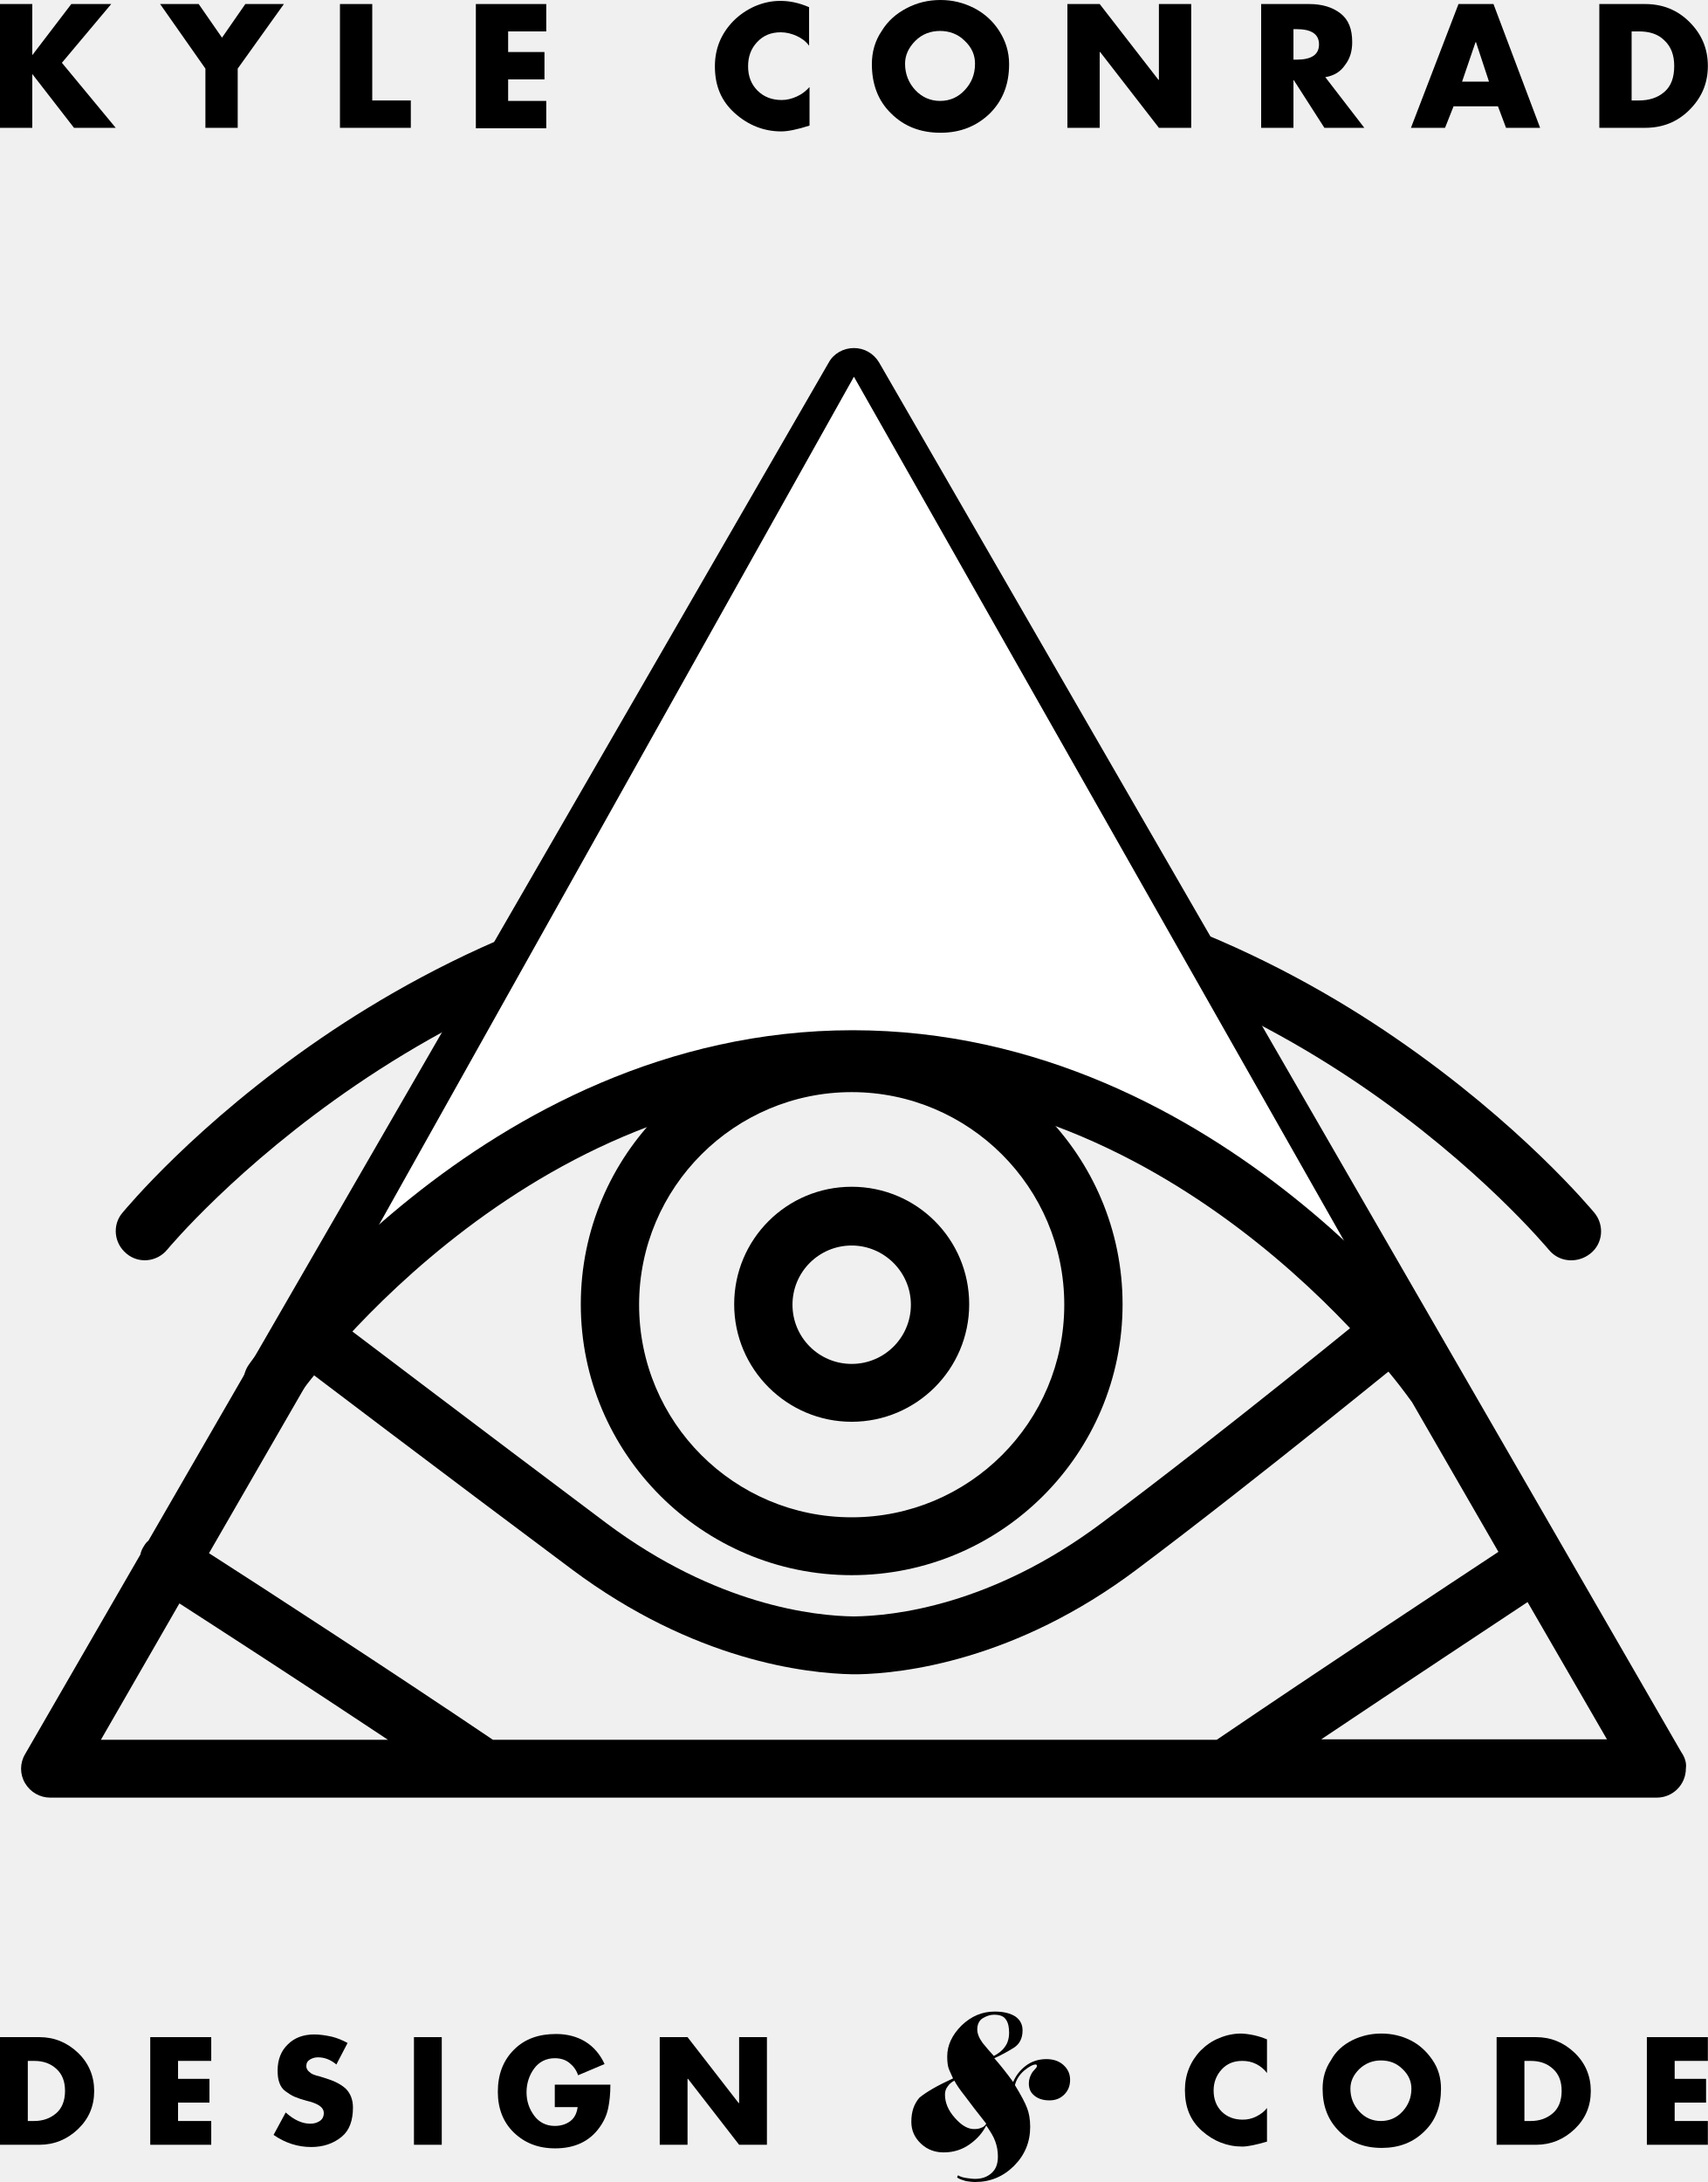
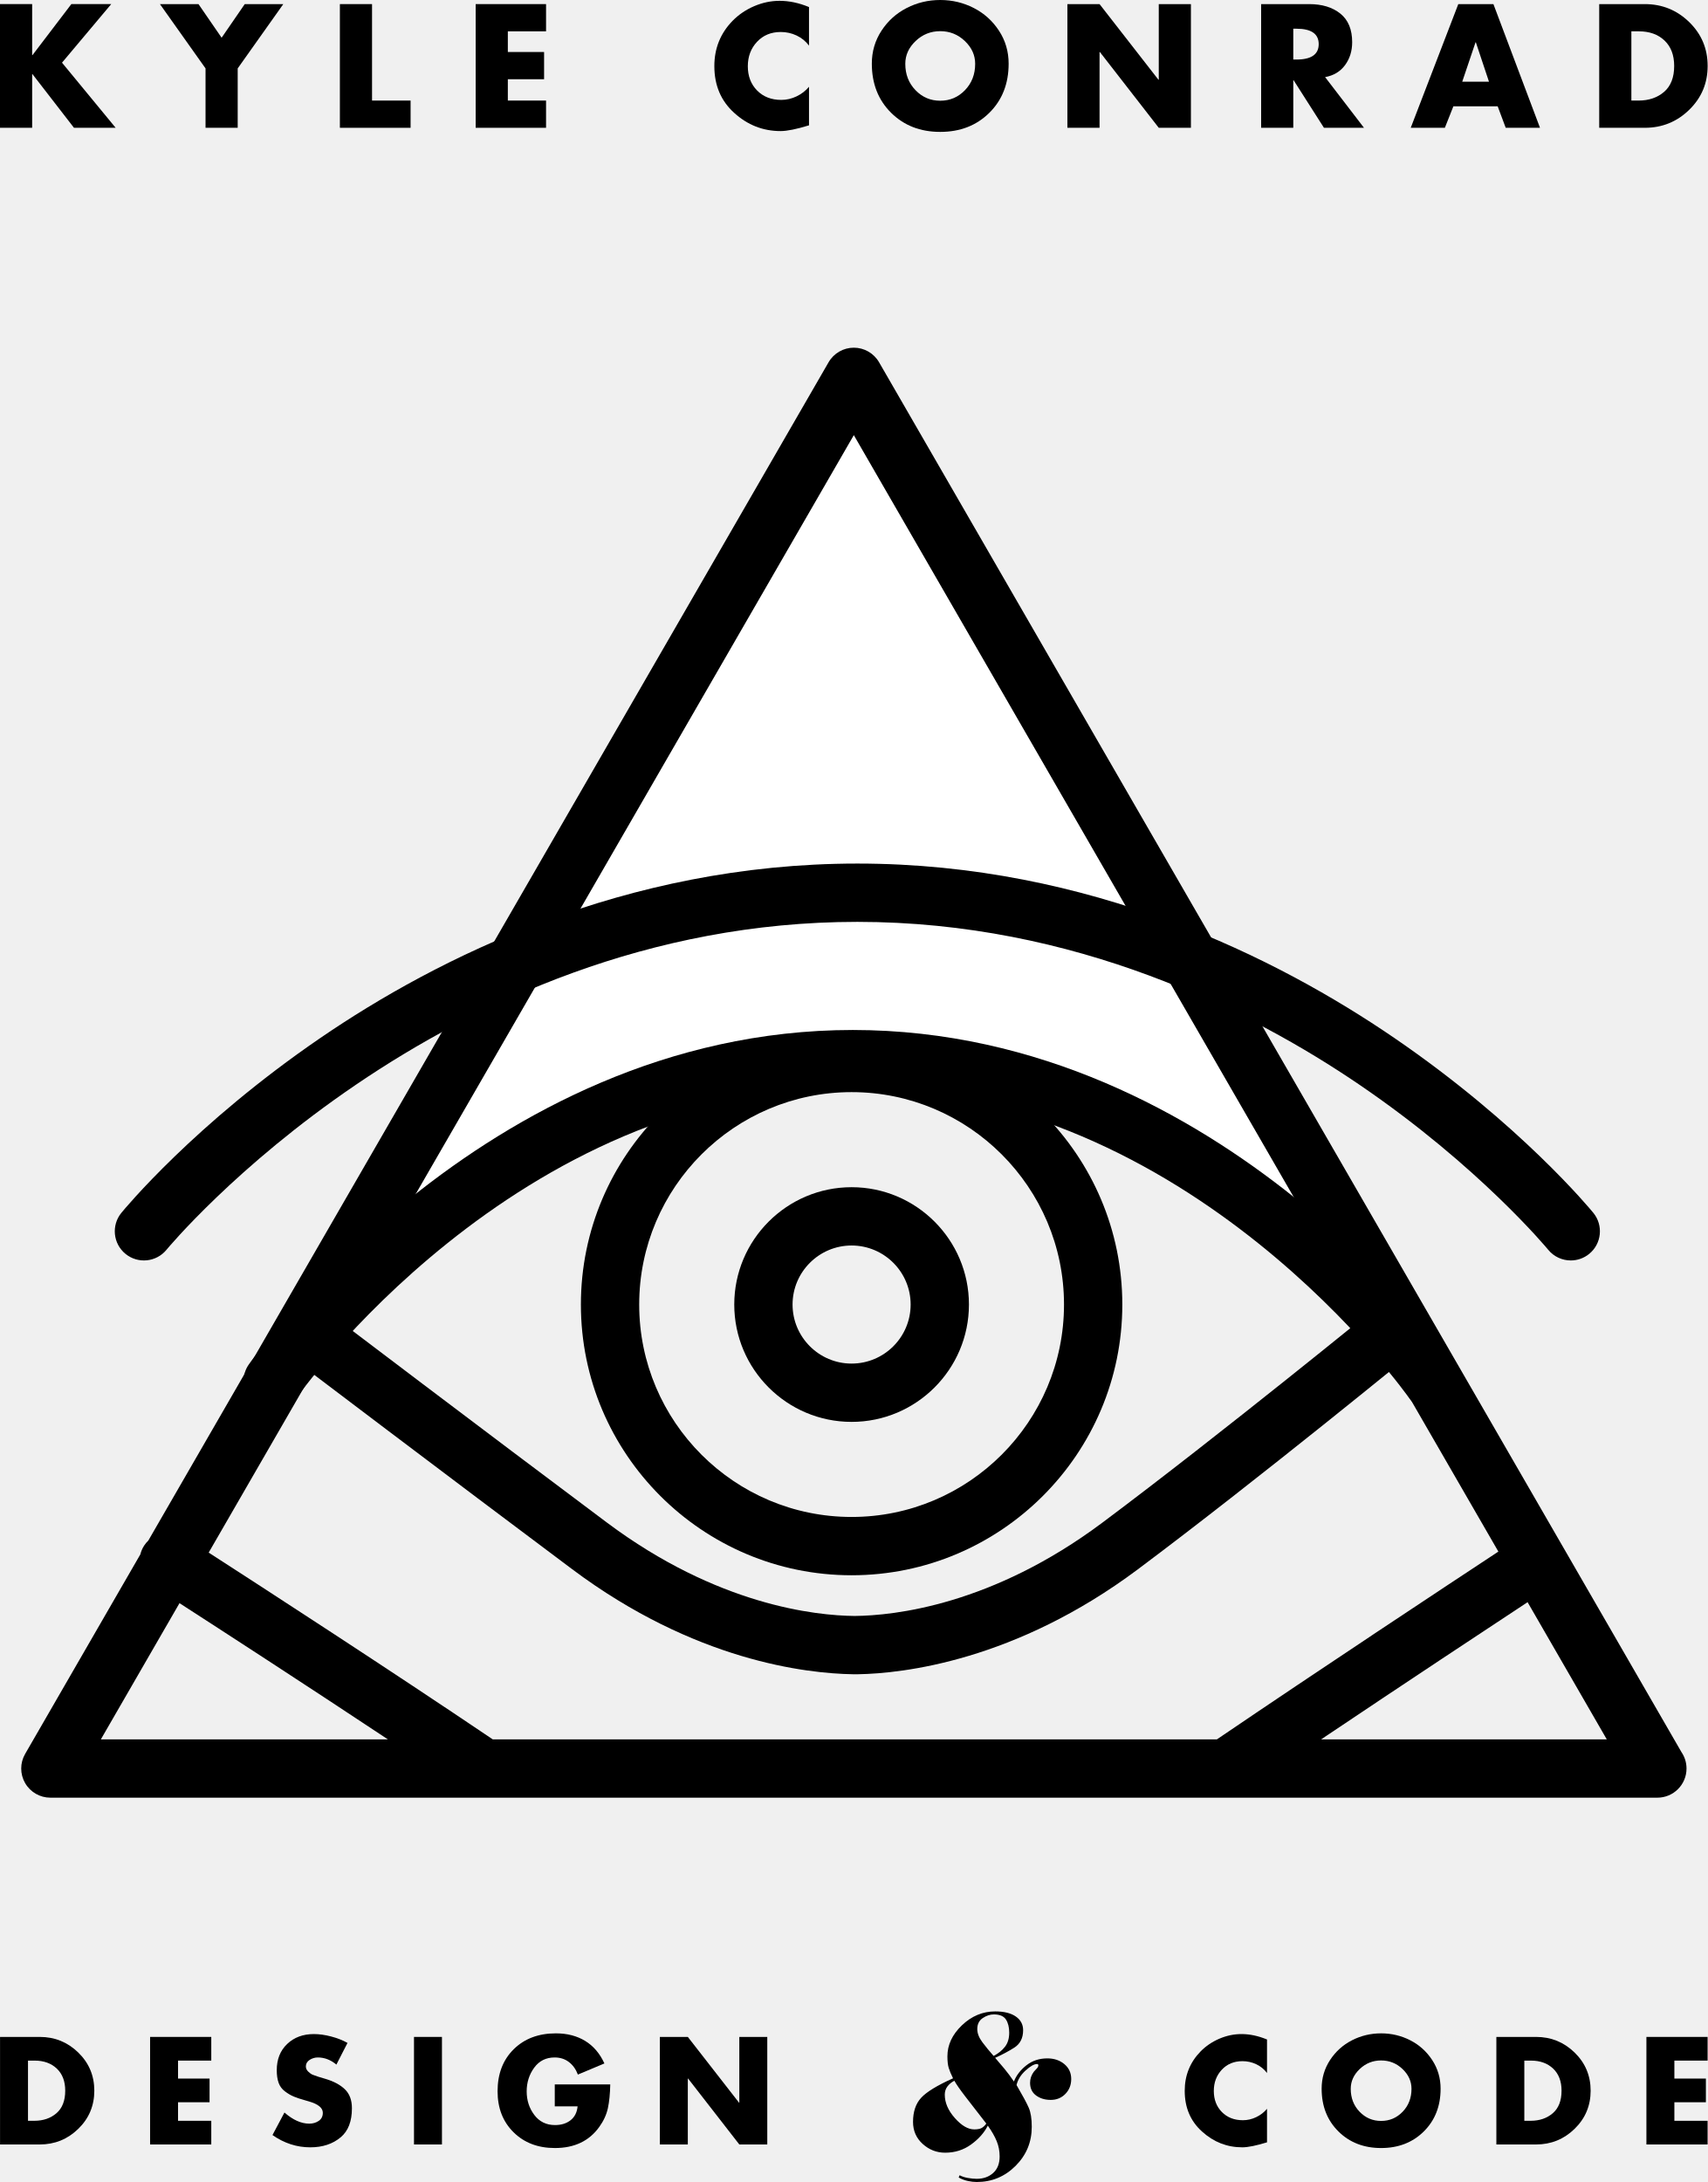
- <svg xmlns="http://www.w3.org/2000/svg" version="1.1" id="Layer_1" x="0px" y="0px" viewBox="0 0 380.8 486.5" enable-background="new 0 0 380.8 486.5" xml:space="preserve">
-   <g id="kyleconrad">
-     <path d="M7.2,12.3l8.7-11.4h8.9L13.8,14l12,14.5h-9.3l-9.3-12H7.2v12H0L0,0.9h7.2L7.2,12.3L7.2,12.3z" />
-     <path d="M45.8,15.3L35.7,0.9h8.6l5.2,7.5l5.2-7.5h8.6L53,15.3v13.2h-7.2V15.3z" />
-     <path d="M83,0.9v21.5h8.6v6.1H75.8V0.9H83z" />
-     <path d="M121.8,7h-8.5v4.6h8.1v6.1h-8.1v4.8h8.5v6.1h-15.7V0.9h15.7V7z" />
-     <path d="M180.4,1.6v8.6c-0.7-1-1.7-1.7-2.8-2.2c-1.1-0.5-2.3-0.8-3.5-0.8c-2.2,0-3.9,0.7-5.3,2.2c-1.4,1.5-2,3.3-2,5.4   c0,2.2,0.7,4,2.1,5.4c1.4,1.4,3.2,2.1,5.4,2.1c1.2,0,2.3-0.3,3.4-0.8c1.1-0.5,2-1.2,2.8-2.1v8.6c-2.8,0.9-4.9,1.3-6.3,1.3   c-3.9,0-7.4-1.4-10.4-4.1c-3-2.7-4.4-6.1-4.4-10.4c0-4,1.4-7.3,4.1-10.1c1.4-1.4,3-2.5,4.8-3.3c1.9-0.8,3.7-1.2,5.7-1.2   C176,0.2,178.1,0.6,180.4,1.6z" />
-     <path d="M202.2,1.8c2.3-1.2,4.8-1.8,7.5-1.8c2.7,0,5.1,0.6,7.5,1.8c2.3,1.2,4.2,2.9,5.6,5.1c1.4,2.2,2.2,4.6,2.2,7.4   c0,4.5-1.4,8.1-4.3,11c-2.9,2.8-6.5,4.3-11,4.3c-4.4,0-8.1-1.4-11-4.3c-2.9-2.8-4.3-6.5-4.3-11c0-2.7,0.7-5.2,2.2-7.4   C198,4.6,199.9,3,202.2,1.8z M215.1,9.1c-1.5-1.5-3.4-2.2-5.5-2.2c-2.1,0-4,0.7-5.5,2.2c-1.5,1.5-2.3,3.2-2.3,5.1   c0,2.3,0.8,4.3,2.3,5.9c1.5,1.6,3.4,2.4,5.5,2.4c2.2,0,4-0.8,5.5-2.4s2.3-3.5,2.3-5.9C217.4,12.3,216.7,10.6,215.1,9.1z" />
-     <path d="M238,28.5V0.9h7.2l13.1,16.9h0.1V0.9h7.2v27.6h-7.2l-13.1-16.9h-0.1v16.9H238z" />
-     <path d="M295.5,17.2l8.7,11.3h-8.9l-6.8-10.6h-0.1v10.6h-7.2V0.9h10.7c2.9,0,5.2,0.7,7,2.1c1.8,1.4,2.6,3.5,2.6,6.4   c0,2-0.5,3.7-1.6,5.1C298.9,16,297.4,16.9,295.5,17.2z M288.4,6.4v6.9h0.7c3.3,0,5-1.1,5-3.4s-1.7-3.4-5-3.4H288.4z" />
-     <path d="M334,23.7h-9.9l-1.9,4.8h-7.6l10.6-27.6h7.8l10.4,27.6h-7.6L334,23.7z M332,18.2l-2.9-8.8H329l-3,8.8H332z" />
-     <path d="M356.6,28.5V0.9h10.2c3.9,0,7.2,1.3,9.9,4c2.7,2.7,4.1,5.9,4.1,9.8s-1.4,7.1-4.1,9.8c-2.7,2.7-6,4-9.9,4H356.6z M363.8,7   v15.4h1.6c2.3,0,4.2-0.6,5.7-1.9c1.5-1.3,2.2-3.2,2.2-5.8c0-2.4-0.7-4.3-2.2-5.7c-1.4-1.4-3.3-2-5.7-2H363.8z" />
+ <svg xmlns="http://www.w3.org/2000/svg" version="1.1" id="Layer_1" x="0px" y="0px" viewBox="0 0 380.769 486.521" enable-background="new 0 0 380.769 486.521" xml:space="preserve">
+   <g id="pupil">
+     <path d="M189.889,317.038c-14.427,0-26.164-11.737-26.164-26.164s11.737-26.164,26.164-26.164s26.164,11.737,26.164,26.164   S204.316,317.038,189.889,317.038z M189.889,277.71c-7.259,0-13.164,5.905-13.164,13.164s5.905,13.164,13.164,13.164   s13.164-5.905,13.164-13.164S197.148,277.71,189.889,277.71z" />
+     <path d="M189.889,351.236c-33.284,0-60.362-27.079-60.362-60.362c0-33.284,27.079-60.363,60.362-60.363   c33.284,0,60.363,27.079,60.363,60.363C250.252,324.158,223.173,351.236,189.889,351.236z M189.889,243.511   c-26.116,0-47.362,21.247-47.362,47.363s21.247,47.362,47.362,47.362s47.363-21.247,47.363-47.362S216.005,243.511,189.889,243.511   z" />
  </g>
+   <path id="lowereye" d="M191.343,373.315l-1.165-0.008c-10.395-0.168-35.274-2.989-62.564-23.398  c-26.798-20.042-62.161-46.848-62.515-47.116c-2.86-2.17-3.434-6.248-1.264-9.107c2.171-2.859,6.24-3.418,9.1-1.249  c0.354,0.268,35.647,27.048,62.408,47.062c24.62,18.412,46.469,20.729,55.236,20.814c8.767-0.085,30.617-2.402,55.236-20.814  c26.664-19.941,61.874-48.708,62.227-48.996c2.779-2.273,6.874-1.862,9.146,0.918c2.272,2.779,1.861,6.874-0.918,9.146  c-0.354,0.29-35.656,29.23-62.547,49.341c-27.289,20.409-52.38,23.23-62.38,23.398V373.315z" />
+   <g id="eyelid6" display="none">
+     <polygon display="inline" fill="#FFFFFF" points="190.041,83.71 319.174,307.658 293.134,330.86 265.622,347.844 231.748,360.909   172,366.5 117.456,349.547 60.452,307.658  " />
+     <path display="inline" fill="none" stroke="#000000" stroke-width="13" stroke-linecap="round" stroke-miterlimit="10" d="   M319.174,307.658c0,0-50.16,58.842-129.361,58.842S61.327,308.643,61.327,308.643" />
+   </g>
+   <g id="eyelid5" display="none">
+     <polygon display="inline" fill="#FFFFFF" points="191.041,83.71 320.174,310.223 303.387,314.895 271.591,324.691 234.653,331.56   180.653,334.184 112.594,325.312 65.01,307.658  " />
+     <path display="inline" fill="none" stroke="#000000" stroke-width="13" stroke-linecap="round" stroke-miterlimit="10" d="   M319.039,308.233c0,0-49.026,26.1-128.227,26.1S61.452,307.658,61.452,307.658" />
+   </g>
+   <g id="eyelid4" display="none">
+     <polygon display="inline" fill="#FFFFFF" points="319.045,307.5 190.087,83.71 60.045,307.5 97,307.5 158.25,307.5 190.977,307.5   244.75,307.5 291.75,307.5  " />
+     <path display="inline" fill="none" stroke="#000000" stroke-width="13" stroke-linecap="round" stroke-miterlimit="10" d="   M319.343,307.815c0,0-49.88,0-128.367,0s-128.633,0-128.633,0" />
+   </g>
+   <g id="eyelid3" display="none">
+     <polygon display="inline" fill="#FFFFFF" points="190.041,83.71 311.813,298.407 284.194,292.662 260.299,285.853 223,277.667   174.704,277.667 126.071,284.333 68.655,303.388  " />
+     <path display="inline" fill="none" stroke="#000000" stroke-width="13" stroke-linecap="round" stroke-miterlimit="10" d="   M319.174,307.658c0,0-50.16-26.616-129.361-26.616S62.519,307.658,62.519,307.658" />
+   </g>
+   <g id="eyelid2" display="none">
+     <polygon display="inline" fill="#FFFFFF" points="190.041,83.71 311.813,298.407 284.194,282.996 257.952,270.895 224.495,261.527   180.503,258.57 126.233,269.24 68.655,297.299  " />
+     <path display="inline" fill="none" stroke="#000000" stroke-width="13" stroke-linecap="round" stroke-miterlimit="10" d="   M319.174,307.658c0,0-50.16-49.325-129.361-49.325s-128.136,49.64-128.136,49.64" />
+   </g>
+   <g id="eyelid1">
+     <polygon fill="#FFFFFF" points="190.385,84.025 312.156,298.722 284.537,272.065 260.057,255.433 221.223,239.882 179.843,236.157   127.668,251.479 78.474,283.815  ">
+ 	</polygon>
+     <path fill="none" stroke="#000000" stroke-width="13" stroke-linecap="round" stroke-miterlimit="10" d="M319.517,307.973   c0,0-50.16-71.817-129.361-71.817S60.795,307.973,60.795,307.973">
+       <animate repeatCount="indefinite" dur="7s" begin="500ms" keyTimes="0; 0.025; 0.05; 1" attributeName="d" from="M319.517,307.973   c0,0-50.16-71.817-129.361-71.817S60.795,307.973,60.795,307.973" to="M319.517,307.973   c0,0-50.16-71.817-129.361-71.817S60.795,307.973,60.795,307.973" values="M319.517,307.973   c0,0-50.16-71.817-129.361-71.817S60.795,307.973,60.795,307.973;M319.174,307.658c0,0-50.16,58.842-129.361,58.842S61.327,308.643,61.327,308.643;M319.517,307.973   c0,0-50.16-71.817-129.361-71.817S60.795,307.973,60.795,307.973;M319.517,307.973   c0,0-50.16-71.817-129.361-71.817S60.795,307.973,60.795,307.973" />
+     </path>
+   </g>
+   <path id="eyebrow" d="M350.251,281.042c-1.882,0-3.749-0.813-5.034-2.383l0,0c-0.15-0.184-15.387-18.602-42.005-36.737  c-24.354-16.593-63.562-36.373-112.041-36.373c-93.232,0-153.445,72.375-154.042,73.106c-2.271,2.78-6.366,3.192-9.146,0.921  c-2.78-2.271-3.192-6.366-0.921-9.146c0.654-0.8,16.335-19.818,44.38-38.999c25.934-17.738,67.758-38.882,119.73-38.882  s93.795,21.144,119.729,38.882c28.045,19.181,43.726,38.199,44.38,38.999c2.271,2.78,1.859,6.875-0.921,9.146  C353.152,280.562,351.697,281.042,350.251,281.042z" />
+   <path id="outline" d="M374.931,390.668L196.014,80.775c-1.161-2.011-3.307-3.25-5.629-3.25s-4.468,1.239-5.629,3.25L33.074,343.495  c-0.352,0.342-0.674,0.723-0.951,1.154c-0.392,0.611-0.663,1.264-0.83,1.931L5.602,391.077c-1.161,2.011-1.161,4.489,0,6.5  c1.161,2.011,3.307,3.25,5.629,3.25h96.611c0.011,0,0.022,0.002,0.034,0.002c0.014,0,0.027-0.002,0.041-0.002h165.425  c0.003,0,0.005,0,0.008,0c0.002,0,0.004,0,0.007,0h96.181c0.006,0,0.012,0,0.02,0c3.59,0,6.5-2.91,6.5-6.5  C376.058,392.97,375.642,391.71,374.931,390.668z M190.384,97.025l143.722,248.934c-11.191,7.371-39.433,26.026-62.761,41.868  H109.871c-23.1-15.602-51.609-34.075-63.339-41.643L190.384,97.025z M40.025,357.456c9.257,5.974,27.982,18.108,46.465,30.371h-64  L40.025,357.456z M294.585,387.827c18.521-12.432,37.073-24.687,46.033-30.59l17.661,30.59H294.585z" />
  <g id="designcode">
    <g>
-       <path d="M0,478.2l0-24h8.8c3.3,0,6.2,1.2,8.6,3.5s3.6,5.2,3.6,8.5c0,3.4-1.2,6.2-3.6,8.5s-5.3,3.5-8.6,3.5H0z M6.2,459.5v13.4h1.4    c2,0,3.6-0.6,4.9-1.7c1.3-1.1,2-2.8,2-5c0-2.1-0.6-3.7-1.9-4.9c-1.3-1.2-2.9-1.8-5-1.8H6.2z" />
-       <path d="M47.1,459.5h-7.4v4h7v5.3h-7v4.1h7.4v5.3H33.5v-24h13.6V459.5z" />
-       <path d="M77.5,455.5l-2.5,4.8c-1.3-1.1-2.7-1.6-4.1-1.6c-0.7,0-1.3,0.2-1.8,0.5c-0.6,0.4-0.8,0.8-0.8,1.5c0,0.4,0.2,0.8,0.5,1.1    c0.3,0.3,0.7,0.6,1,0.7c0.3,0.1,0.7,0.3,1.3,0.4l1.6,0.5c1.9,0.6,3.3,1.3,4.4,2.3c1,1,1.6,2.4,1.6,4.2c0,2.9-0.8,5.1-2.5,6.5    c-1.8,1.5-4.1,2.3-6.8,2.3c-3,0-5.8-0.9-8.4-2.7l2.7-5c1.9,1.7,3.7,2.5,5.5,2.5c0.8,0,1.5-0.2,2.1-0.6c0.6-0.4,0.9-1,0.9-1.8    c0-1.1-1-1.9-3-2.5c-0.1,0-0.3-0.1-0.8-0.2c-1.1-0.3-2-0.6-2.7-0.9c-0.7-0.3-1.3-0.7-2-1.2c-0.7-0.5-1.1-1.1-1.4-1.9    c-0.3-0.8-0.4-1.7-0.4-2.8c0-2.4,0.8-4.4,2.3-5.8c1.5-1.5,3.5-2.2,5.9-2.2c1.2,0,2.5,0.2,3.9,0.5    C75.2,454.4,76.4,454.9,77.5,455.5z" />
-       <path d="M98.5,454.2v24h-6.2v-24H98.5z" />
-       <path d="M123.7,464.8h12.4c0,2.1-0.2,3.8-0.5,5.3c-0.3,1.4-0.9,2.8-1.9,4.2c-2.2,3.1-5.5,4.7-9.9,4.7c-3.8,0-6.8-1.2-9.2-3.5    c-2.4-2.3-3.6-5.4-3.6-9.1c0-3.9,1.2-7,3.6-9.4c2.4-2.4,5.5-3.5,9.4-3.5c2.5,0,4.7,0.6,6.5,1.7c1.8,1.1,3.3,2.8,4.3,5l-5.9,2.5    c-0.4-1.2-1.1-2.1-2-2.8c-0.9-0.7-2-1-3.2-1c-1.9,0-3.5,0.8-4.6,2.3c-1.1,1.5-1.7,3.3-1.7,5.3c0,2,0.6,3.7,1.7,5.2    s2.7,2.3,4.6,2.3c1.4,0,2.6-0.4,3.5-1.1c0.9-0.7,1.4-1.7,1.6-3.1h-5.1V464.8z" />
-       <path d="M147.1,478.2v-24h6.2l11.4,14.7h0.1v-14.7h6.2v24h-6.2l-11.4-14.7h-0.1v14.7H147.1z" />
+       <path d="M0.009,478.152l0-23.98h8.841c3.35,0,6.218,1.16,8.603,3.482s3.578,5.158,3.578,8.508c0,3.35-1.193,6.186-3.578,8.508    s-5.253,3.483-8.603,3.483H0.009z M6.243,459.452v13.421h1.399c1.992,0,3.641-0.562,4.945-1.685    c1.304-1.124,1.956-2.799,1.956-5.025c0-2.099-0.626-3.742-1.877-4.929c-1.251-1.187-2.905-1.781-4.961-1.781H6.243z" />
+       <path d="M47.11,459.452H39.7v4.007h7.028v5.279H39.7v4.135h7.41v5.279H33.467v-23.98H47.11V459.452z" />
+       <path d="M77.487,455.508l-2.481,4.834c-1.272-1.06-2.65-1.59-4.134-1.59c-0.658,0-1.267,0.18-1.829,0.541    c-0.562,0.361-0.843,0.848-0.843,1.463c0,0.424,0.175,0.806,0.525,1.145c0.35,0.34,0.678,0.573,0.986,0.7    c0.307,0.127,0.726,0.276,1.256,0.445l1.59,0.477c1.865,0.552,3.318,1.331,4.357,2.338c1.039,1.007,1.558,2.412,1.558,4.214    c0,2.905-0.827,5.057-2.481,6.456c-1.781,1.505-4.05,2.258-6.806,2.258c-3.011,0-5.82-0.912-8.428-2.735l2.671-5.025    c1.887,1.653,3.731,2.481,5.534,2.481c0.806,0,1.511-0.207,2.115-0.621c0.605-0.413,0.907-1.012,0.907-1.797    c0-1.081-1.007-1.919-3.021-2.513c-0.063-0.021-0.318-0.096-0.763-0.223c-1.145-0.318-2.047-0.615-2.703-0.89    c-0.658-0.276-1.315-0.663-1.972-1.161c-0.657-0.498-1.124-1.129-1.399-1.892c-0.276-0.763-0.414-1.706-0.414-2.831    c0-2.417,0.774-4.362,2.322-5.836c1.547-1.473,3.53-2.21,5.947-2.21c1.208,0,2.496,0.18,3.864,0.541    C75.213,454.437,76.427,454.915,77.487,455.508z" />
+       <path d="M98.547,454.172v23.98h-6.234v-23.98H98.547z" />
+       <path d="M123.703,464.763h12.372c-0.043,2.078-0.217,3.838-0.525,5.279c-0.308,1.443-0.949,2.842-1.924,4.198    c-2.248,3.138-5.545,4.707-9.891,4.707c-3.775,0-6.849-1.172-9.223-3.515c-2.375-2.343-3.563-5.391-3.563-9.143    c0-3.88,1.198-7.002,3.594-9.366c2.396-2.364,5.534-3.546,9.414-3.546c2.502,0,4.675,0.562,6.52,1.685    c1.844,1.124,3.276,2.799,4.294,5.025l-5.916,2.481c-0.445-1.187-1.113-2.12-2.003-2.799c-0.891-0.679-1.951-1.018-3.18-1.018    c-1.93,0-3.451,0.763-4.564,2.29c-1.113,1.527-1.67,3.287-1.67,5.279c0,1.994,0.567,3.743,1.701,5.248s2.677,2.258,4.627,2.258    c1.399,0,2.555-0.361,3.467-1.081c0.911-0.721,1.431-1.75,1.558-3.085h-5.089V464.763z" />
+       <path d="M147.137,478.152v-23.98h6.234l11.418,14.661h0.063v-14.661h6.234v23.98h-6.234l-11.418-14.693h-0.063v14.693H147.137z" />
    </g>
    <g>
-       <path d="M212.5,463.4c-0.4-0.9-0.8-1.7-1-2.3c-0.2-0.6-0.3-1.5-0.3-2.6c0-2.5,1.1-4.8,3.2-6.9c2.2-2.1,4.6-3.1,7.4-3.1    c2,0,3.5,0.4,4.6,1.1c1.1,0.8,1.6,1.8,1.6,3.1c0,1.8-0.7,3.1-2,3.9c-1.3,0.8-2.7,1.6-4.3,2.3c0.6,0.7,1.3,1.5,2,2.4    c0.7,0.9,1.5,1.9,2.2,2.9c0.6-1.4,1.5-2.6,2.8-3.6c1.3-1,2.9-1.5,4.6-1.5c1.5,0,2.8,0.4,3.8,1.3c1,0.9,1.5,2,1.5,3.3    c0,1.3-0.4,2.4-1.3,3.3c-0.9,0.9-2,1.3-3.3,1.3c-1.3,0-2.4-0.3-3.3-1c-0.9-0.7-1.3-1.6-1.3-2.8c0-0.9,0.3-1.7,0.8-2.5    c0.3-0.3,0.5-0.6,0.7-0.8c0.2-0.2,0.3-0.4,0.3-0.6c0-0.2-0.1-0.3-0.3-0.3c-0.6,0-1.5,0.5-2.6,1.4c-1.1,1-1.7,2-2,3.2    c1.4,2.3,2.3,4,2.7,5.1c0.4,1,0.7,2.4,0.7,4.2c0,3.4-1.2,6.3-3.6,8.7c-2.4,2.4-5.3,3.6-8.7,3.6c-0.6,0-1.3-0.1-2-0.2    c-0.7-0.2-1.4-0.4-2-0.8l0.2-0.5c0.5,0.3,1.1,0.5,1.8,0.6c0.7,0.1,1.4,0.2,2,0.2c1.5,0,2.7-0.4,3.7-1.3c1-0.9,1.4-2.1,1.4-3.7    c0-1.2-0.2-2.3-0.6-3.4c-0.4-1.1-1.1-2.2-2-3.5c-0.8,1.6-2,3-3.7,4.2c-1.7,1.2-3.6,1.8-5.8,1.8c-1.9,0-3.6-0.6-5-1.9    c-1.4-1.3-2.2-2.9-2.2-4.9c0-2.3,0.6-4,1.8-5.4C206.6,466.4,209,465,212.5,463.4z M219.9,473.5c-2-2.5-3.5-4.5-4.7-6.1    c-1.2-1.5-2-2.7-2.4-3.5c-0.6,0.3-1.2,0.8-1.5,1.3c-0.4,0.5-0.6,1.1-0.6,1.8c0,1.8,0.7,3.5,2.2,5.2c1.5,1.7,2.9,2.5,4.3,2.5    c0.7,0,1.2-0.1,1.6-0.3C219.2,474.3,219.6,474,219.9,473.5z M221.6,458.4c1.1-0.6,1.9-1.2,2.5-2.1c0.6-0.8,0.9-1.9,0.9-3.1    c0-1.2-0.2-2.2-0.7-2.9c-0.5-0.8-1.4-1.1-2.7-1.1c-0.8,0-1.7,0.3-2.5,0.8c-0.8,0.5-1.2,1.4-1.2,2.5c0,0.9,0.4,1.9,1.2,3    C219.8,456.4,220.7,457.4,221.6,458.4z" />
+       <path d="M212.51,463.398c-0.447-0.893-0.768-1.661-0.964-2.304c-0.196-0.642-0.293-1.508-0.293-2.597    c0-2.541,1.077-4.845,3.233-6.912c2.156-2.066,4.633-3.1,7.433-3.1c1.96,0,3.486,0.377,4.578,1.131    c1.092,0.754,1.638,1.774,1.638,3.058c0,1.759-0.661,3.058-1.983,3.896c-1.321,0.838-2.741,1.592-4.259,2.262    c0.614,0.698,1.291,1.494,2.032,2.388c0.74,0.894,1.459,1.858,2.157,2.89c0.558-1.396,1.494-2.604,2.807-3.624    c1.312-1.019,2.862-1.529,4.65-1.529c1.508,0,2.771,0.426,3.791,1.278c1.019,0.852,1.529,1.962,1.529,3.33    c0,1.313-0.433,2.416-1.298,3.309c-0.866,0.894-1.955,1.34-3.267,1.34c-1.285,0-2.374-0.328-3.267-0.984    c-0.894-0.656-1.341-1.598-1.341-2.828c0-0.893,0.279-1.717,0.838-2.471c0.279-0.307,0.516-0.566,0.712-0.775    c0.195-0.209,0.293-0.425,0.293-0.649c0-0.195-0.098-0.293-0.293-0.293c-0.643,0-1.494,0.482-2.555,1.445    c-1.062,0.963-1.732,2.046-2.011,3.246c1.368,2.346,2.276,4.036,2.723,5.069c0.446,1.033,0.67,2.444,0.67,4.231    c0,3.407-1.201,6.311-3.603,8.713c-2.402,2.401-5.292,3.603-8.671,3.603c-0.615,0-1.278-0.077-1.99-0.23    c-0.712-0.154-1.39-0.412-2.032-0.775l0.209-0.503c0.503,0.279,1.117,0.482,1.843,0.607c0.726,0.126,1.382,0.189,1.969,0.189    c1.48,0,2.702-0.433,3.665-1.298c0.963-0.866,1.445-2.095,1.445-3.686c0-1.201-0.217-2.331-0.649-3.393    c-0.433-1.061-1.096-2.22-1.99-3.477c-0.782,1.564-2.018,2.96-3.707,4.189c-1.69,1.229-3.624,1.843-5.802,1.843    c-1.899,0-3.568-0.649-5.006-1.948c-1.439-1.298-2.157-2.939-2.157-4.922c0-2.262,0.6-4.049,1.801-5.362    C206.589,466.442,208.963,464.989,212.51,463.398z M219.924,473.493c-1.955-2.513-3.519-4.531-4.692-6.053    c-1.173-1.522-1.983-2.688-2.43-3.498c-0.643,0.335-1.159,0.761-1.55,1.278c-0.391,0.517-0.587,1.124-0.587,1.822    c0,1.788,0.747,3.526,2.241,5.215c1.494,1.69,2.939,2.534,4.336,2.534c0.698,0,1.236-0.097,1.613-0.293    C219.233,474.303,219.589,473.968,219.924,473.493z M221.558,458.413c1.061-0.558,1.906-1.242,2.534-2.053    c0.628-0.81,0.943-1.857,0.943-3.142c0-1.2-0.245-2.178-0.733-2.932c-0.489-0.754-1.39-1.131-2.702-1.131    c-0.838,0-1.662,0.272-2.472,0.817c-0.81,0.545-1.215,1.361-1.215,2.451c0,0.95,0.384,1.934,1.152,2.953    C219.833,456.395,220.664,457.407,221.558,458.413z" />
    </g>
    <g>
-       <path d="M282.5,454.7v7.5c-0.6-0.8-1.4-1.5-2.4-2c-1-0.5-2-0.7-3.1-0.7c-1.9,0-3.4,0.6-4.6,1.9c-1.2,1.3-1.8,2.9-1.8,4.7    c0,1.9,0.6,3.5,1.8,4.7c1.2,1.2,2.8,1.8,4.7,1.8c1,0,2-0.2,3-0.7c1-0.5,1.8-1.1,2.4-1.9v7.5c-2.4,0.7-4.3,1.1-5.5,1.1    c-3.4,0-6.4-1.2-9-3.5c-2.6-2.3-3.8-5.3-3.8-9.1c0-3.4,1.2-6.4,3.5-8.8c1.2-1.2,2.6-2.2,4.2-2.8c1.6-0.7,3.3-1,4.9-1    C278.7,453.5,280.6,453.9,282.5,454.7z" />
-       <path d="M301.5,454.9c2-1,4.2-1.5,6.5-1.5c2.3,0,4.5,0.5,6.5,1.5c2,1,3.6,2.5,4.9,4.4c1.3,1.9,1.9,4,1.9,6.4    c0,3.9-1.2,7.1-3.7,9.5c-2.5,2.5-5.7,3.7-9.5,3.7c-3.9,0-7-1.2-9.5-3.7c-2.5-2.5-3.7-5.6-3.7-9.5c0-2.4,0.6-4.5,1.9-6.4    C297.8,457.4,299.5,455.9,301.5,454.9z M312.7,461.3c-1.3-1.3-2.9-1.9-4.8-1.9c-1.8,0-3.4,0.6-4.8,1.9c-1.3,1.3-2,2.7-2,4.4    c0,2,0.7,3.7,2,5.1c1.3,1.4,2.9,2.1,4.8,2.1c1.9,0,3.5-0.7,4.8-2.1c1.3-1.4,2-3.1,2-5.1C314.7,464.1,314.1,462.6,312.7,461.3z" />
-       <path d="M333.7,478.2v-24h8.8c3.3,0,6.2,1.2,8.6,3.5c2.4,2.3,3.6,5.2,3.6,8.5c0,3.4-1.2,6.2-3.6,8.5c-2.4,2.3-5.3,3.5-8.6,3.5    H333.7z M339.9,459.5v13.4h1.4c2,0,3.6-0.6,4.9-1.7c1.3-1.1,2-2.8,2-5c0-2.1-0.6-3.7-1.9-4.9c-1.3-1.2-2.9-1.8-5-1.8H339.9z" />
-       <path d="M380.8,459.5h-7.4v4h7v5.3h-7v4.1h7.4v5.3h-13.6v-24h13.6V459.5z" />
+       <path d="M282.518,454.744v7.474c-0.636-0.848-1.437-1.5-2.401-1.956c-0.965-0.456-1.988-0.684-3.069-0.684    c-1.888,0-3.424,0.636-4.612,1.908c-1.188,1.272-1.781,2.852-1.781,4.739c0,1.909,0.599,3.472,1.797,4.692    c1.198,1.219,2.761,1.829,4.691,1.829c1.018,0,2.004-0.228,2.958-0.684c0.954-0.456,1.76-1.076,2.417-1.861v7.474    c-2.417,0.742-4.251,1.113-5.502,1.113c-3.414,0-6.414-1.177-9-3.531c-2.566-2.31-3.849-5.332-3.849-9.064    c0-3.435,1.177-6.361,3.531-8.778c1.187-1.209,2.587-2.157,4.198-2.847c1.611-0.689,3.254-1.033,4.929-1.033    C278.67,453.536,280.567,453.939,282.518,454.744z" />
+       <path d="M301.473,454.919c2.014-1.028,4.177-1.542,6.488-1.542c2.31,0,4.473,0.514,6.488,1.542    c2.014,1.029,3.646,2.497,4.898,4.405c1.251,1.909,1.876,4.039,1.876,6.393c0,3.88-1.246,7.056-3.737,9.525    c-2.492,2.47-5.667,3.705-9.525,3.705c-3.859,0-7.034-1.235-9.525-3.705c-2.492-2.47-3.737-5.645-3.737-9.525    c0-2.354,0.625-4.484,1.877-6.393C297.826,457.416,299.459,455.948,301.473,454.919z M312.732,461.328    c-1.335-1.272-2.926-1.908-4.77-1.908c-1.845,0-3.435,0.636-4.771,1.908c-1.336,1.272-2.004,2.746-2.004,4.421    c0,2.035,0.657,3.737,1.971,5.104c1.315,1.368,2.915,2.052,4.803,2.052c1.886,0,3.487-0.684,4.802-2.052    c1.314-1.367,1.972-3.069,1.972-5.104C314.736,464.074,314.068,462.6,312.732,461.328z" />
+       <path d="M333.658,478.152v-23.98h8.841c3.35,0,6.218,1.16,8.603,3.482c2.385,2.322,3.578,5.158,3.578,8.508    c0,3.35-1.193,6.186-3.578,8.508c-2.385,2.322-5.253,3.483-8.603,3.483H333.658z M339.892,459.452v13.421h1.399    c1.992,0,3.641-0.562,4.945-1.685c1.304-1.124,1.956-2.799,1.956-5.025c0-2.099-0.626-3.742-1.877-4.929    c-1.251-1.187-2.905-1.781-4.961-1.781H339.892z" />
+       <path d="M380.76,459.452h-7.41v4.007h7.028v5.279h-7.028v4.135h7.41v5.279h-13.644v-23.98h13.644V459.452z" />
    </g>
  </g>
-   <path id="outline" d="M374.9,390.7L196,80.8c-1.2-2-3.3-3.2-5.6-3.2s-4.5,1.2-5.6,3.2L33.1,343.5c-0.4,0.3-0.7,0.7-1,1.2  c-0.4,0.6-0.7,1.3-0.8,1.9L5.6,391.1c-1.2,2-1.2,4.5,0,6.5c1.2,2,3.3,3.2,5.6,3.2h96.6c0,0,0,0,0,0c0,0,0,0,0,0h165.4c0,0,0,0,0,0  c0,0,0,0,0,0h96.2c0,0,0,0,0,0c3.6,0,6.5-2.9,6.5-6.5C376.1,393,375.6,391.7,374.9,390.7z M190.4,97L334.1,346  c-11.2,7.4-39.4,26-62.8,41.9H109.9c-23.1-15.6-51.6-34.1-63.3-41.6L190.4,97z M40,357.5c9.3,6,28,18.1,46.5,30.4h-64L40,357.5z   M294.6,387.8c18.5-12.4,37.1-24.7,46-30.6l17.7,30.6H294.6z" />
-   <path id="eyebrow" d="M350.3,281c-1.9,0-3.7-0.8-5-2.4l0,0c-0.2-0.2-15.4-18.6-42-36.7c-24.4-16.6-63.6-36.4-112-36.4  c-93.2,0-153.4,72.4-154,73.1c-2.3,2.8-6.4,3.2-9.1,0.9c-2.8-2.3-3.2-6.4-0.9-9.1c0.7-0.8,16.3-19.8,44.4-39  c25.9-17.7,67.8-38.9,119.7-38.9s93.8,21.1,119.7,38.9c28,19.2,43.7,38.2,44.4,39c2.3,2.8,1.9,6.9-0.9,9.1  C353.2,280.6,351.7,281,350.3,281z" />
-   <g id="eyelid1">
-     <polygon fill="#FFFFFF" points="190.4,84 312.2,298.7 284.5,272.1 260.1,255.4 221.2,239.9 179.8,236.2 127.7,251.5 78.5,283.8   " />
-     <path fill="none" stroke="#000000" stroke-width="13" stroke-linecap="round" stroke-miterlimit="10" d="M319.5,308   c0,0-50.2-71.8-129.4-71.8S60.8,308,60.8,308" />
+   <g id="kyleconrad">
+     <path d="M7.242,12.29l8.669-11.376h8.888L13.826,13.973l11.961,14.521h-9.291L7.242,16.533H7.169v11.961H0l0-27.58h7.169V12.29   H7.242z" />
+     <path d="M45.832,15.253L35.663,0.915h8.596l5.157,7.498l5.158-7.498h8.596L53.001,15.253v13.241h-7.169V15.253z" />
+     <path d="M82.957,0.915v21.508h8.596v6.072H75.788V0.915H82.957z" />
+     <path d="M121.758,6.986h-8.522v4.609h8.084v6.072h-8.084v4.755h8.522v6.072h-15.691V0.915h15.691V6.986z" />
+     <path d="M180.391,1.573v8.596c-0.732-0.975-1.652-1.725-2.762-2.25c-1.11-0.524-2.286-0.786-3.529-0.786   c-2.171,0-3.939,0.732-5.304,2.195c-1.366,1.463-2.048,3.28-2.048,5.45c0,2.195,0.689,3.994,2.066,5.395   c1.378,1.402,3.176,2.103,5.395,2.103c1.171,0,2.304-0.262,3.402-0.786c1.097-0.524,2.024-1.237,2.78-2.14v8.596   c-2.78,0.853-4.889,1.28-6.328,1.28c-3.926,0-7.376-1.353-10.352-4.06c-2.951-2.658-4.426-6.133-4.426-10.425   c0-3.95,1.353-7.315,4.06-10.095c1.365-1.39,2.975-2.481,4.828-3.274c1.853-0.792,3.743-1.189,5.669-1.189   C175.965,0.183,178.147,0.646,180.391,1.573z" />
+     <path d="M202.19,1.774C204.507,0.592,206.994,0,209.652,0c2.658,0,5.145,0.592,7.462,1.774c2.316,1.183,4.194,2.872,5.633,5.066   c1.438,2.195,2.158,4.646,2.158,7.352c0,4.463-1.433,8.115-4.297,10.955c-2.866,2.841-6.517,4.262-10.955,4.262   c-4.439,0-8.09-1.421-10.955-4.262c-2.866-2.84-4.298-6.492-4.298-10.955c0-2.706,0.719-5.158,2.158-7.352   C197.996,4.646,199.873,2.957,202.19,1.774z M215.139,9.145c-1.537-1.463-3.365-2.195-5.487-2.195c-2.121,0-3.95,0.731-5.487,2.195   c-1.536,1.463-2.304,3.158-2.304,5.084c0,2.341,0.755,4.298,2.268,5.871c1.511,1.573,3.352,2.359,5.523,2.359   c2.17,0,4.011-0.786,5.523-2.359s2.268-3.53,2.268-5.871C217.443,12.303,216.676,10.608,215.139,9.145z" />
+     <path d="M238.008,28.494V0.915h7.169l13.131,16.863h0.073V0.915h7.169v27.58h-7.169L245.25,11.595h-0.073v16.899H238.008z" />
+     <path d="M295.471,17.192l8.669,11.303h-8.925l-6.767-10.608h-0.073v10.608h-7.169V0.915h10.717c2.877,0,5.194,0.707,6.95,2.122   c1.756,1.415,2.633,3.536,2.633,6.365c0,1.975-0.531,3.683-1.591,5.121C298.854,15.961,297.373,16.851,295.471,17.192z    M288.375,6.401v6.876h0.695c3.316,0,4.974-1.146,4.974-3.438s-1.658-3.438-4.974-3.438H288.375z" />
+     <path d="M333.95,23.703h-9.876l-1.902,4.792h-7.608l10.608-27.58h7.828l10.388,27.58h-7.645L333.95,23.703z M332.011,18.216   l-2.926-8.778h-0.073l-2.963,8.778H332.011z" />
+     <path d="M356.592,28.494V0.915h10.168c3.853,0,7.151,1.335,9.894,4.005c2.743,2.67,4.115,5.932,4.115,9.785   s-1.371,7.114-4.115,9.784c-2.743,2.67-6.041,4.005-9.894,4.005H356.592z M363.761,6.986v15.436h1.609   c2.292,0,4.189-0.646,5.688-1.939c1.5-1.292,2.249-3.219,2.249-5.779c0-2.414-0.719-4.304-2.158-5.67   c-1.439-1.365-3.341-2.048-5.706-2.048H363.761z" />
  </g>
-   <g id="eyelid2" display="none">
-     <polygon display="inline" fill="#FFFFFF" points="190,83.7 311.8,298.4 284.2,283 258,270.9 224.5,261.5 180.5,258.6 126.2,269.2   68.7,297.3  " />
-     <path display="inline" fill="none" stroke="#000000" stroke-width="13" stroke-linecap="round" stroke-miterlimit="10" d="   M319.2,307.7c0,0-50.2-49.3-129.4-49.3S61.7,308,61.7,308" />
-   </g>
-   <g id="eyelid3" display="none">
-     <polygon display="inline" fill="#FFFFFF" points="190,83.7 311.8,298.4 284.2,292.7 260.3,285.9 223,277.7 174.7,277.7   126.1,284.3 68.7,303.4  " />
-     <path display="inline" fill="none" stroke="#000000" stroke-width="13" stroke-linecap="round" stroke-miterlimit="10" d="   M319.2,307.7c0,0-50.2-26.6-129.4-26.6S62.5,307.7,62.5,307.7" />
-   </g>
-   <g id="eyelid4" display="none">
-     <polygon display="inline" fill="#FFFFFF" points="319,307.5 190.1,83.7 60,307.5 97,307.5 158.3,307.5 191,307.5 244.8,307.5   291.7,307.5  " />
-     <path display="inline" fill="none" stroke="#000000" stroke-width="13" stroke-linecap="round" stroke-miterlimit="10" d="   M319.3,307.8c0,0-49.9,0-128.4,0s-128.6,0-128.6,0" />
-   </g>
-   <g id="eyelid5" display="none">
-     <polygon display="inline" fill="#FFFFFF" points="191,83.7 320.2,310.2 303.4,314.9 271.6,324.7 234.7,331.6 180.7,334.2   112.6,325.3 65,307.7  " />
-     <path display="inline" fill="none" stroke="#000000" stroke-width="13" stroke-linecap="round" stroke-miterlimit="10" d="   M319,308.2c0,0-49,26.1-128.2,26.1S61.5,307.7,61.5,307.7" />
-   </g>
-   <g id="eyelid6" display="none">
-     <polygon display="inline" fill="#FFFFFF" points="190,83.7 319.2,307.7 293.1,330.9 265.6,347.8 231.7,360.9 172,366.5   117.5,349.5 60.5,307.7  " />
-     <path display="inline" fill="none" stroke="#000000" stroke-width="13" stroke-linecap="round" stroke-miterlimit="10" d="   M319.2,307.7c0,0-50.2,58.8-129.4,58.8S61.3,308.6,61.3,308.6" />
-   </g>
-   <g id="pupil">
-     <path d="M189.9,317c-14.4,0-26.2-11.7-26.2-26.2s11.7-26.2,26.2-26.2s26.2,11.7,26.2,26.2S204.3,317,189.9,317z M189.9,277.7   c-7.3,0-13.2,5.9-13.2,13.2s5.9,13.2,13.2,13.2s13.2-5.9,13.2-13.2S197.1,277.7,189.9,277.7z" />
-     <path d="M189.9,351.2c-33.3,0-60.4-27.1-60.4-60.4c0-33.3,27.1-60.4,60.4-60.4c33.3,0,60.4,27.1,60.4,60.4   C250.3,324.2,223.2,351.2,189.9,351.2z M189.9,243.5c-26.1,0-47.4,21.2-47.4,47.4s21.2,47.4,47.4,47.4s47.4-21.2,47.4-47.4   S216,243.5,189.9,243.5z" />
-   </g>
-   <path id="lowereye" d="M191.3,373.3l-1.2,0c-10.4-0.2-35.3-3-62.6-23.4c-26.8-20-62.2-46.8-62.5-47.1c-2.9-2.2-3.4-6.2-1.3-9.1  c2.2-2.9,6.2-3.4,9.1-1.2c0.4,0.3,35.6,27,62.4,47.1c24.6,18.4,46.5,20.7,55.2,20.8c8.8-0.1,30.6-2.4,55.2-20.8  c26.7-19.9,61.9-48.7,62.2-49c2.8-2.3,6.9-1.9,9.1,0.9c2.3,2.8,1.9,6.9-0.9,9.1c-0.4,0.3-35.7,29.2-62.5,49.3  C226.4,370.3,201.3,373.1,191.3,373.3L191.3,373.3z" />
</svg>
